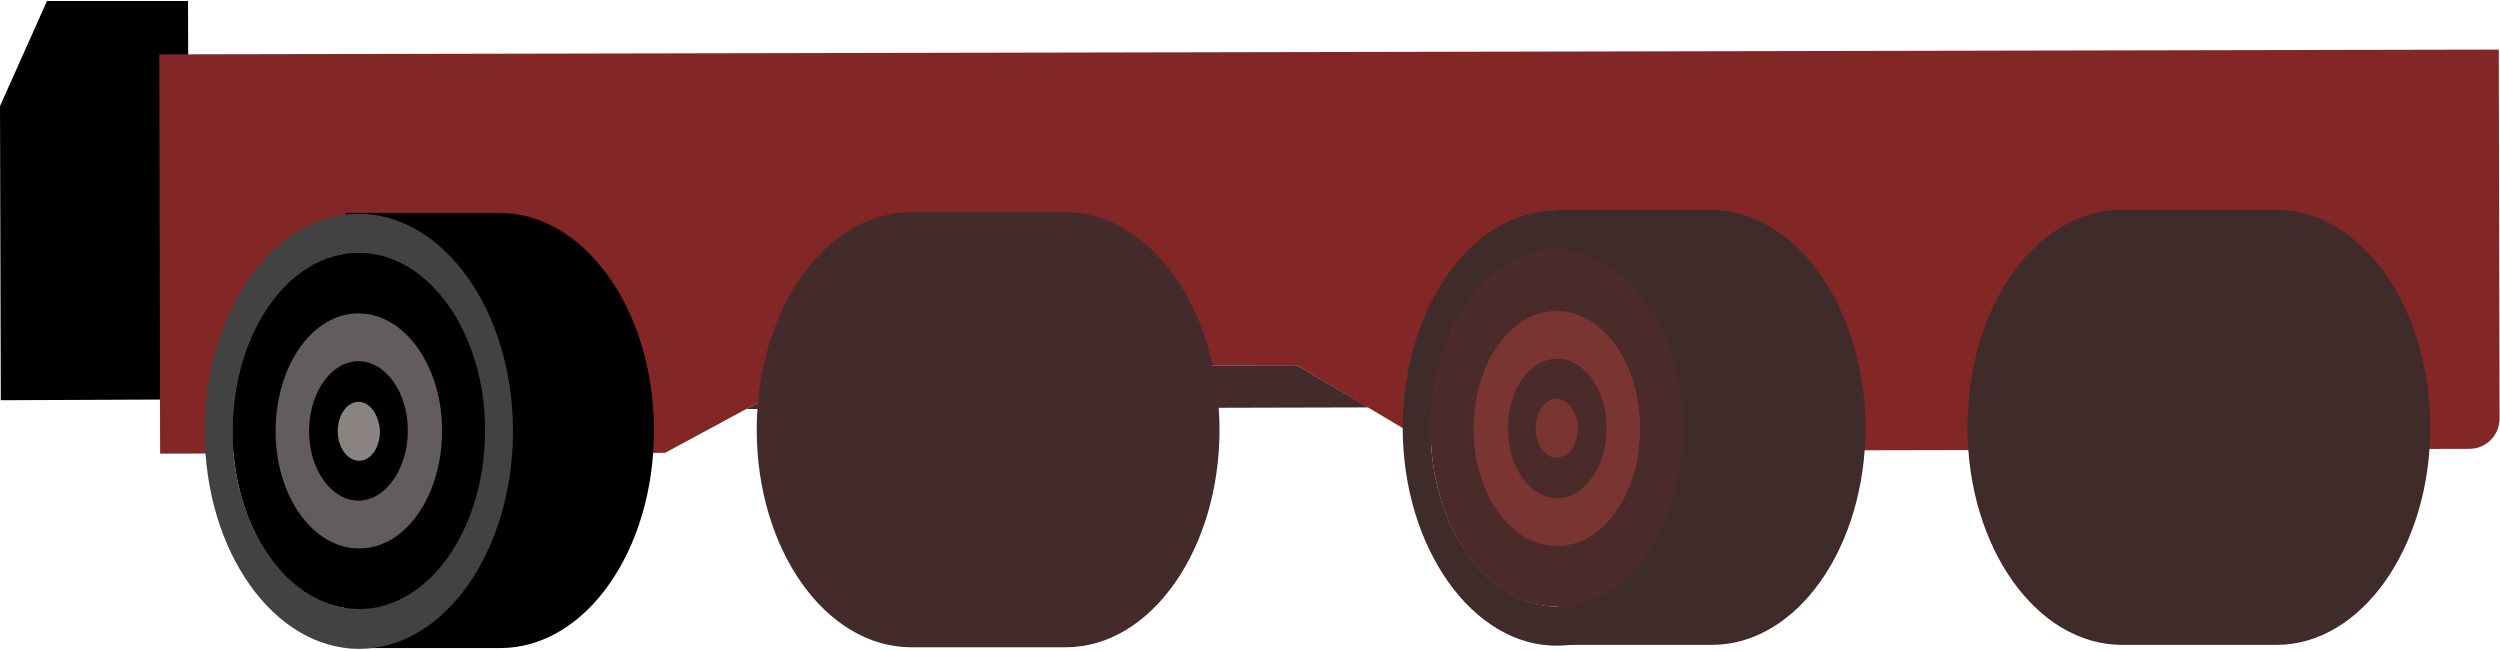
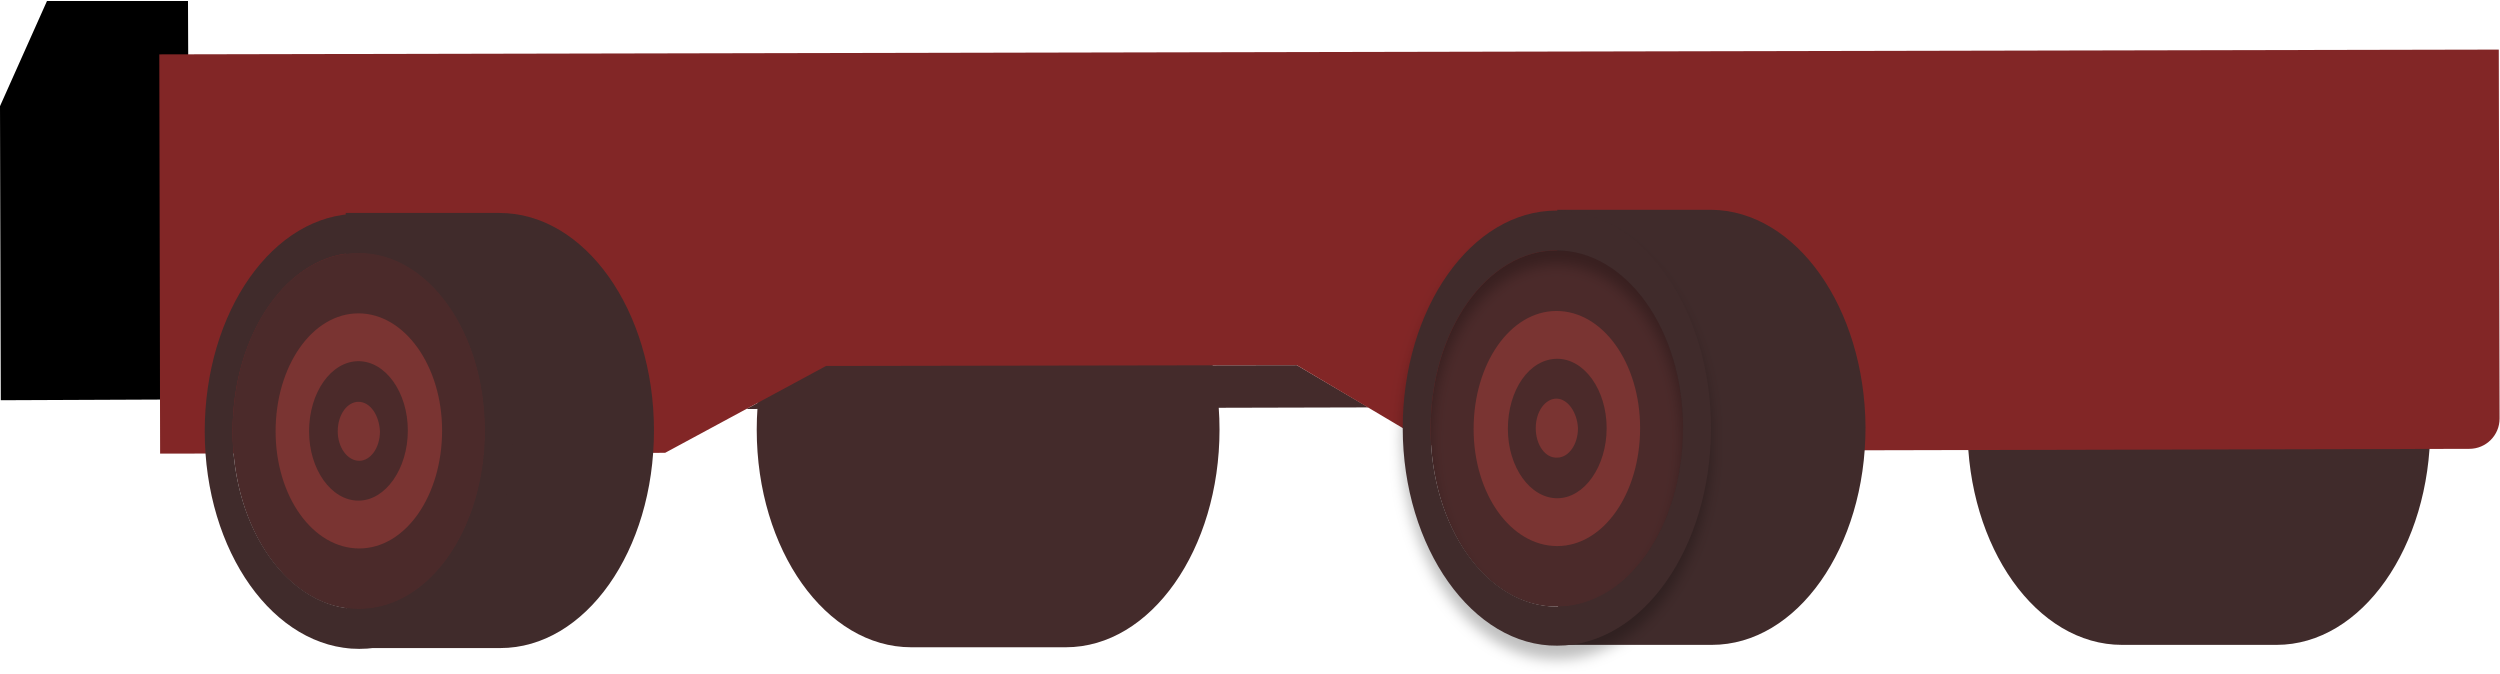
- <svg xmlns="http://www.w3.org/2000/svg" width="765" height="199" viewBox="0 0 765 199" fill="none">
-   <path d="M0 32.489L14.381 0.3H57.524L58.011 122.226L0.244 122.47L0 32.489Z" fill="black" />
-   <path d="M228.389 125.152L418.753 124.665L396.816 111.74L252.763 111.984L228.389 125.152Z" fill="#442B2B" />
-   <path d="M48.749 16.638L48.993 138.808L203.527 138.564L252.763 111.984L396.817 111.74L441.178 138.077L755.609 137.345C760.728 137.345 764.871 133.199 764.871 128.079L764.628 15.175L48.749 16.638Z" fill="#822626" />
-   <path d="M200.115 131.736C200.115 168.558 179.152 198.308 153.072 198.308H106.029V175.873C88.723 175.873 74.586 156.121 74.586 131.736C74.586 107.351 88.479 87.599 105.785 87.599V65.165H152.828C178.909 65.165 200.115 94.915 200.115 131.736Z" fill="black" />
-   <path d="M71.174 131.98C71.174 162.218 88.48 186.603 109.929 186.359C131.379 186.359 148.441 161.974 148.441 131.736C148.441 101.499 131.135 77.114 109.686 77.358C88.236 77.358 71.174 101.743 71.174 131.98Z" fill="black" />
-   <path d="M109.929 167.826C124.066 167.826 135.279 151.732 135.279 131.736C135.279 111.984 123.823 95.89 109.685 95.89C95.548 95.89 84.336 111.984 84.336 131.98C84.336 151.976 95.792 167.826 109.929 167.826ZM109.685 110.521C117.973 110.521 124.798 120.031 124.798 131.736C124.798 143.441 117.973 153.195 109.685 153.195C101.398 153.195 94.573 143.685 94.573 131.98C94.573 120.032 101.398 110.521 109.685 110.521Z" fill="#625C5C" />
-   <path d="M109.929 198.552C136.01 198.552 156.972 168.558 156.972 131.98C156.972 95.159 135.766 65.409 109.685 65.409C83.605 65.409 62.643 95.403 62.643 131.98C62.643 168.802 83.848 198.552 109.929 198.552ZM109.685 77.358C131.135 77.358 148.441 101.743 148.441 131.736C148.441 161.73 131.379 186.359 109.929 186.359C88.48 186.359 71.174 161.974 71.174 131.98C71.174 101.987 88.236 77.358 109.685 77.358Z" fill="#424242" />
-   <path d="M103.348 131.98C103.348 126.859 106.273 122.958 109.685 122.958C113.341 122.958 116.022 127.103 116.266 131.98C116.266 137.101 113.341 141.003 109.929 141.003C106.273 141.003 103.348 136.857 103.348 131.98Z" fill="#8B8282" />
+ <svg xmlns="http://www.w3.org/2000/svg" width="765" height="206" viewBox="0 0 765 206" fill="none">
  <path d="M231.558 131.493C231.558 168.314 252.763 198.064 278.844 198.064H326.131C352.211 198.064 373.173 168.07 373.173 131.493C373.173 94.671 351.968 64.921 325.887 64.921C325.399 64.921 325.156 64.921 324.668 64.921H278.844C252.52 64.921 231.558 94.915 231.558 131.493Z" fill="#442B2B" />
  <path d="M602.05 130.761C602.05 167.582 623.256 197.332 649.336 197.332H696.623C722.704 197.332 743.666 167.339 743.666 130.761C743.666 93.939 722.46 64.189 696.379 64.189C695.892 64.189 695.648 64.189 695.16 64.189H649.336C623.012 64.189 602.05 93.939 602.05 130.761Z" fill="#402B2B" />
+   <path d="M0 32.489L14.381 0.3H57.524L58.011 122.226L0.244 122.47L0 32.489Z" fill="black" />
+   <path d="M228.388 125.152L418.752 124.665L396.815 111.74L252.762 111.984L228.388 125.152Z" fill="#442B2B" />
+   <path d="M48.749 16.638L48.992 138.808L203.527 138.564L252.763 111.984L396.816 111.74L441.178 138.077L755.609 137.345C760.727 137.345 764.871 133.199 764.871 128.079L764.627 15.175L48.749 16.638Z" fill="#822626" />
+   <path d="M200.114 131.736C200.114 168.558 179.152 198.308 153.072 198.308H106.029V175.873C88.723 175.873 74.586 156.121 74.586 131.736C74.586 107.351 88.479 87.599 105.785 87.599V65.165H152.828C178.909 65.165 200.114 94.915 200.114 131.736Z" fill="#402B2B" />
+   <path d="M71.174 131.98C71.174 162.218 88.479 186.603 109.929 186.359C131.378 186.359 148.441 161.974 148.441 131.736C148.441 101.499 131.135 77.114 109.685 77.358C88.236 77.358 71.174 101.743 71.174 131.98Z" fill="#4B2A2A" />
+   <path opacity="0.32" d="M109.929 167.826C124.066 167.826 135.278 151.732 135.278 131.736C135.278 111.984 123.822 95.89 109.685 95.89C95.548 95.89 84.336 111.984 84.336 131.98C84.336 151.976 95.792 167.826 109.929 167.826ZM109.685 110.521C117.972 110.521 124.797 120.031 124.797 131.736C124.797 143.441 117.972 153.195 109.685 153.195C101.398 153.195 94.573 143.685 94.573 131.98C94.573 120.032 101.398 110.521 109.685 110.521Z" fill="#E14841" />
+   <path d="M109.929 198.552C136.01 198.552 156.972 168.558 156.972 131.98C156.972 95.159 135.766 65.409 109.685 65.409C83.605 65.409 62.643 95.403 62.643 131.98C62.643 168.802 83.848 198.552 109.929 198.552ZM109.685 77.358C131.135 77.358 148.441 101.743 148.441 131.736C148.441 161.73 131.379 186.359 109.929 186.359C88.48 186.359 71.174 161.974 71.174 131.98C71.174 101.987 88.236 77.358 109.685 77.358Z" fill="#402B2B" />
+   <path opacity="0.32" d="M103.348 131.98C103.348 126.859 106.273 122.958 109.685 122.958C113.341 122.958 116.022 127.103 116.266 131.98C116.266 137.101 113.341 141.003 109.929 141.003C106.273 141.003 103.348 136.857 103.348 131.98Z" fill="#E14841" />
  <path d="M570.851 130.761C570.851 167.582 549.889 197.332 523.808 197.332H476.765V174.898C459.459 174.898 445.322 155.146 445.322 130.761C445.322 106.376 459.216 86.624 476.522 86.624V64.189H523.564C549.645 64.433 570.607 94.183 570.851 130.761Z" fill="#402B2B" />
  <path d="M437.766 131.249C437.766 161.486 455.072 185.871 476.521 185.628C497.971 185.628 515.033 161.242 515.033 131.005C515.033 100.767 497.727 76.382 476.277 76.626C455.072 76.626 437.766 101.011 437.766 131.249Z" fill="#4B2A2A" />
-   <path opacity="0.32" d="M476.521 167.095C490.658 167.095 501.87 151.001 501.87 131.005C501.87 111.009 490.414 95.159 476.277 95.159C462.14 95.159 450.928 111.253 450.928 131.249C450.928 151.244 462.384 167.095 476.521 167.095ZM476.521 109.79C484.808 109.79 491.633 119.3 491.633 131.005C491.633 142.71 484.808 152.464 476.521 152.464C468.234 152.464 461.409 142.953 461.409 131.249C461.409 119.3 467.99 109.79 476.521 109.79Z" fill="#E14841" />
-   <path d="M476.521 197.576C502.602 197.576 523.564 167.582 523.564 131.005C523.564 94.427 502.358 64.433 476.277 64.433C450.196 64.433 429.234 94.427 429.234 131.005C429.234 167.582 450.684 197.82 476.521 197.576ZM476.277 76.626C497.727 76.626 515.033 101.011 515.033 131.005C515.033 161.242 497.97 185.628 476.521 185.628C455.071 185.628 437.765 161.242 437.765 131.249C437.765 101.011 455.071 76.626 476.277 76.626Z" fill="#402B2B" />
-   <path opacity="0.32" d="M469.94 131.005C469.94 125.884 472.865 121.982 476.278 121.982C479.69 121.982 482.615 126.128 482.859 131.005C482.859 136.126 479.934 140.027 476.522 140.027C472.865 140.271 469.94 136.126 469.94 131.005Z" fill="#E14841" />
+   <path opacity="0.32" d="M476.521 167.095C490.658 167.095 501.871 151.001 501.871 131.005C501.871 111.009 490.415 95.159 476.277 95.159C462.14 95.159 450.928 111.253 450.928 131.249C450.928 151.244 462.384 167.095 476.521 167.095ZM476.521 109.79C484.809 109.79 491.633 119.3 491.633 131.005C491.633 142.71 484.809 152.464 476.521 152.464C468.234 152.464 461.409 142.953 461.409 131.249C461.409 119.3 467.99 109.79 476.521 109.79Z" fill="#E14841" />
+   <g filter="url(#filter0_d)">
+     <path d="M476.521 197.576C502.602 197.576 523.564 167.582 523.564 131.005C523.564 94.427 502.358 64.433 476.277 64.433C450.196 64.433 429.234 94.427 429.234 131.005C429.234 167.582 450.684 197.82 476.521 197.576ZM476.277 76.626C497.727 76.626 515.033 101.011 515.033 131.005C515.033 161.242 497.97 185.628 476.521 185.628C455.071 185.628 437.765 161.242 437.765 131.249C437.765 101.011 455.071 76.626 476.277 76.626Z" fill="#402B2B" />
+   </g>
+   <path opacity="0.32" d="M469.94 131.005C469.94 125.884 472.865 121.982 476.277 121.982C479.69 121.982 482.615 126.128 482.859 131.005C482.859 136.126 479.934 140.027 476.521 140.027C472.865 140.271 469.94 136.126 469.94 131.005Z" fill="#E14841" />
+   <defs>
+     <filter id="filter0_d" x="425.234" y="64.433" width="102.329" height="141.144" filterUnits="userSpaceOnUse" color-interpolation-filters="sRGB">
+       <feFlood flood-opacity="0" result="BackgroundImageFix" />
+       <feColorMatrix in="SourceAlpha" type="matrix" values="0 0 0 0 0 0 0 0 0 0 0 0 0 0 0 0 0 0 127 0" />
+       <feOffset dy="4" />
+       <feGaussianBlur stdDeviation="2" />
+       <feColorMatrix type="matrix" values="0 0 0 0 0 0 0 0 0 0 0 0 0 0 0 0 0 0 0.25 0" />
+       <feBlend mode="normal" in2="BackgroundImageFix" result="effect1_dropShadow" />
+       <feBlend mode="normal" in="SourceGraphic" in2="effect1_dropShadow" result="shape" />
+     </filter>
+   </defs>
</svg>
